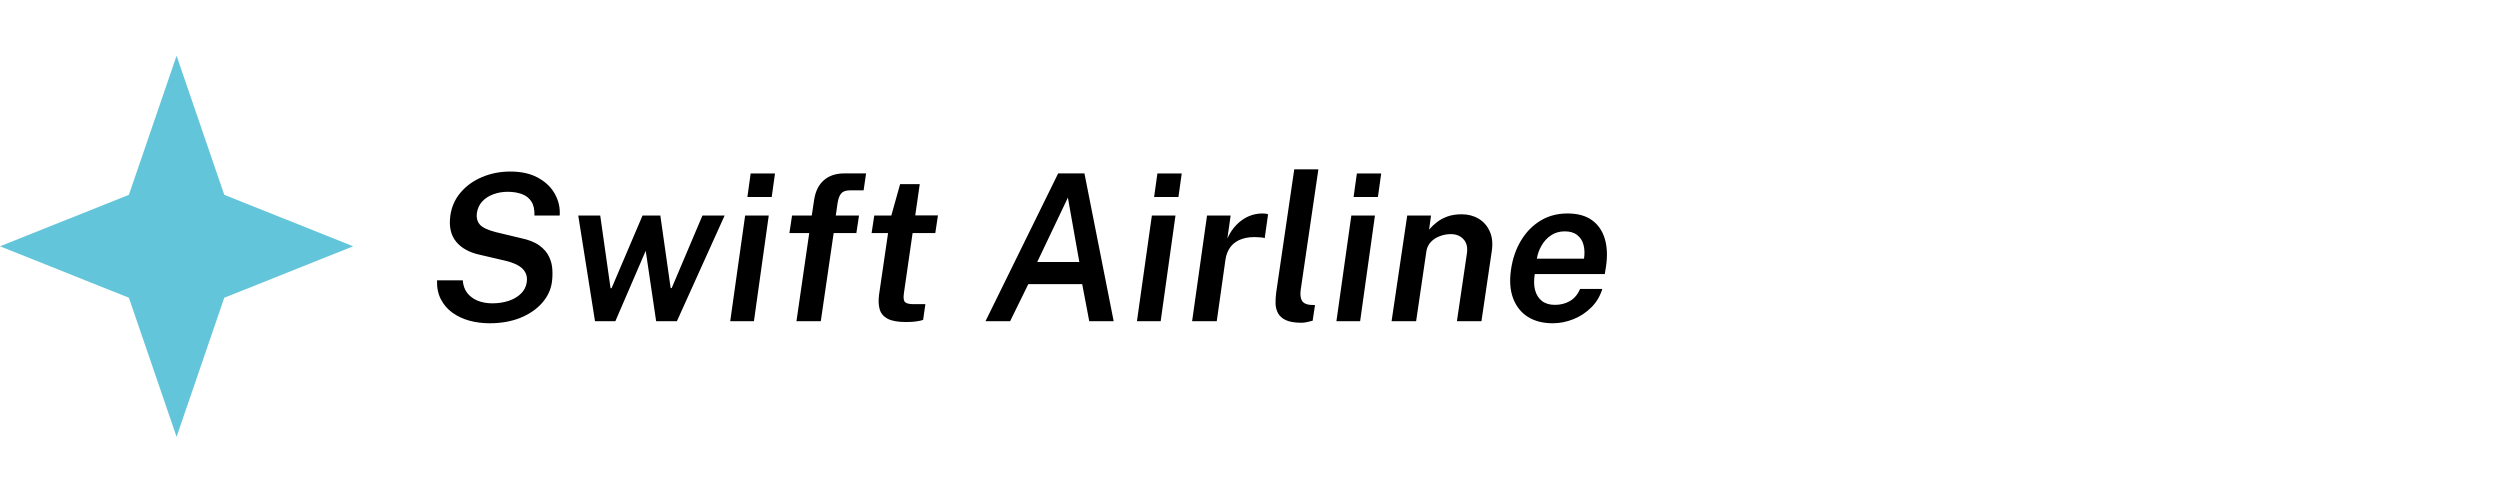
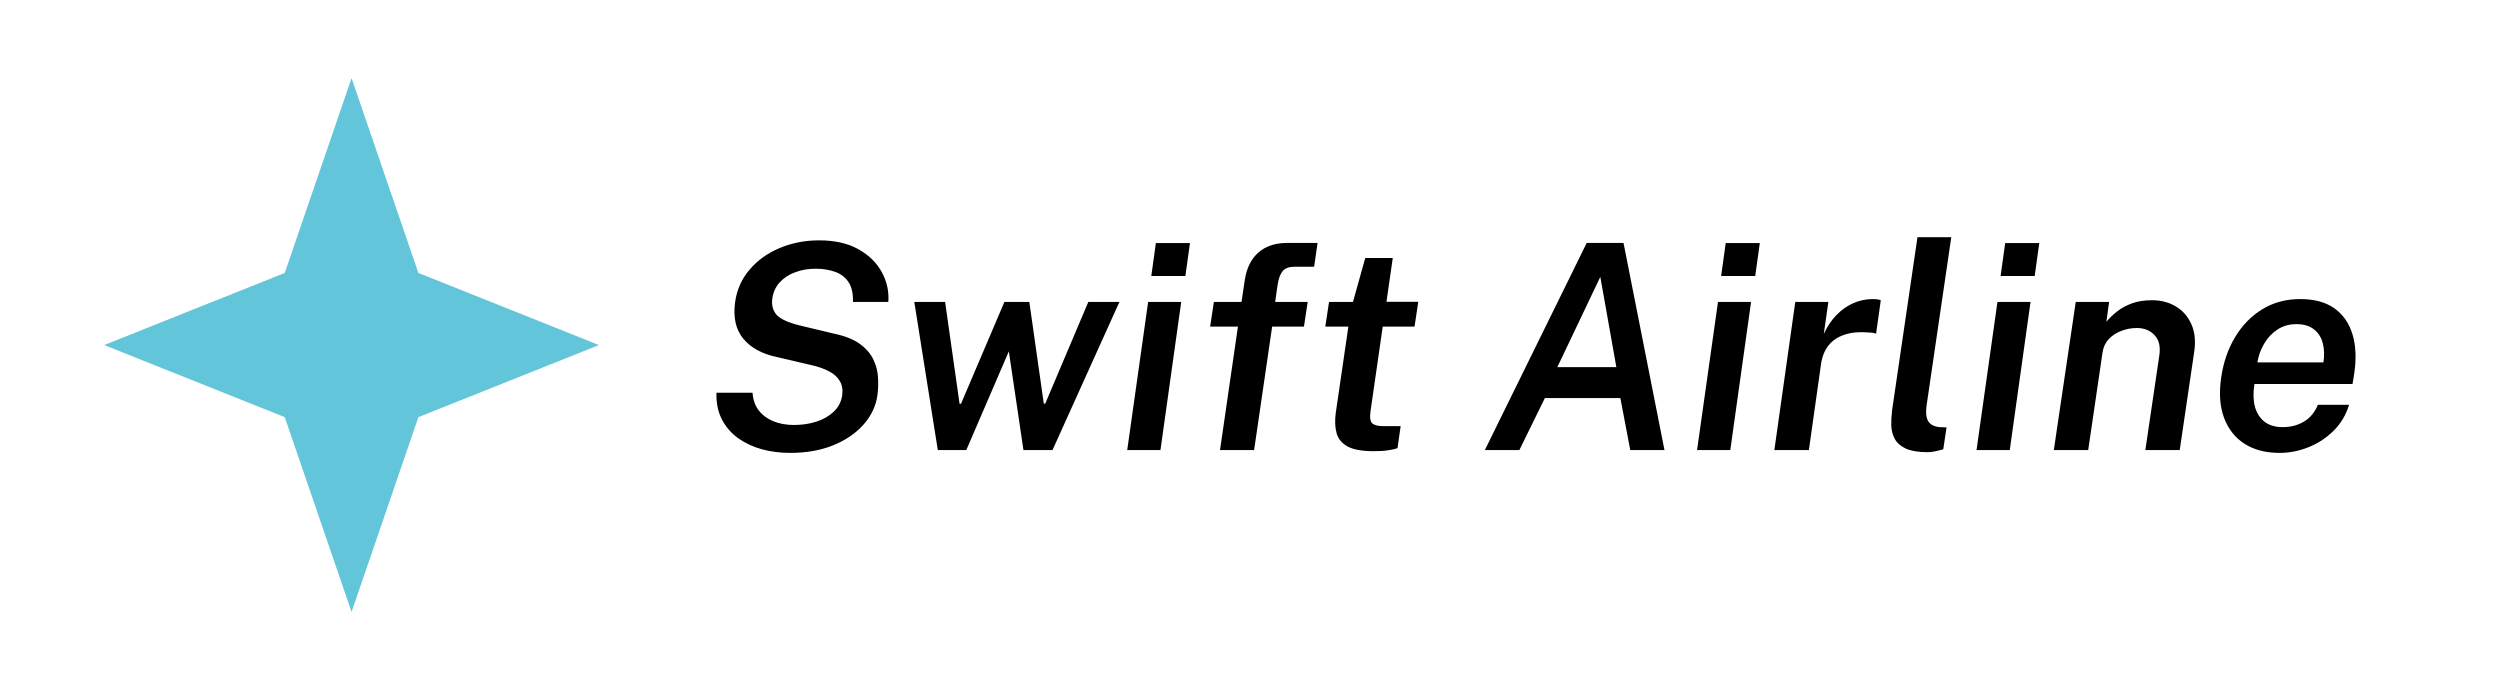
- <svg xmlns="http://www.w3.org/2000/svg" width="269" height="53" viewBox="0 0 269 53" fill="none" version="1.1" id="svg6">
+ <svg xmlns="http://www.w3.org/2000/svg" width="192" height="53" viewBox="0 0 192 53" fill="none" version="1.1" id="svg6">
  <defs id="defs10" />
-   <path d="M 19,6 24.132,20.963 38,26.5 24.132,32.037 19,47 13.868,32.037 0,26.5 13.868,20.963 Z" fill="#63c5da" id="path2" />
-   <path d="m 52.677,34.783 c -0.748,0 -1.467,-0.092 -2.156,-0.275 -0.689,-0.191 -1.302,-0.477 -1.837,-0.858 -0.528,-0.381 -0.942,-0.862 -1.243,-1.441 -0.301,-0.579 -0.44,-1.261 -0.418,-2.046 h 2.772 c 0.037,0.535 0.194,0.986 0.473,1.353 0.286,0.367 0.66,0.645 1.122,0.836 0.469,0.191 0.997,0.286 1.584,0.286 0.631,0 1.214,-0.088 1.749,-0.264 0.535,-0.176 0.975,-0.433 1.32,-0.77 0.352,-0.337 0.565,-0.752 0.638,-1.243 0.059,-0.433 -0.004,-0.799 -0.187,-1.1 -0.176,-0.301 -0.447,-0.546 -0.814,-0.737 -0.367,-0.198 -0.807,-0.356 -1.32,-0.473 l -2.728,-0.638 c -1.129,-0.242 -1.98,-0.711 -2.552,-1.408 -0.572,-0.697 -0.781,-1.624 -0.627,-2.783 0.132,-0.961 0.502,-1.797 1.111,-2.508 0.609,-0.719 1.379,-1.272 2.31,-1.661 0.931,-0.396 1.943,-0.594 3.036,-0.594 1.203,0 2.207,0.227 3.014,0.682 0.814,0.455 1.415,1.045 1.804,1.771 0.389,0.719 0.554,1.478 0.495,2.277 h -2.717 c 0.022,-0.631 -0.088,-1.133 -0.33,-1.507 -0.242,-0.374 -0.587,-0.642 -1.034,-0.803 -0.44,-0.161 -0.946,-0.242 -1.518,-0.242 -0.557,0 -1.078,0.092 -1.562,0.275 -0.477,0.176 -0.873,0.436 -1.188,0.781 -0.308,0.345 -0.495,0.755 -0.561,1.232 -0.066,0.513 0.044,0.931 0.33,1.254 0.286,0.315 0.862,0.583 1.727,0.803 l 2.662,0.638 c 0.851,0.176 1.518,0.44 2.002,0.792 0.484,0.352 0.832,0.755 1.045,1.21 0.213,0.447 0.33,0.906 0.352,1.375 0.029,0.469 0.015,0.917 -0.044,1.342 -0.11,0.829 -0.462,1.58 -1.056,2.255 -0.594,0.675 -1.375,1.21 -2.343,1.606 -0.968,0.389 -2.072,0.583 -3.311,0.583 z m 11.346,-0.22 -1.804,-11.374 h 2.365 l 1.111,7.821 h 0.11 l 3.333,-7.821 h 1.914 l 1.111,7.81 h 0.11 l 3.311,-7.81 h 2.387 l -5.137,11.374 h -2.233 l -1.122,-7.579 -3.267,7.579 z m 14.548,0 1.606,-11.374 h 2.541 l -1.595,11.374 z m 1.848,-13.365 0.352,-2.53 h 2.618 l -0.352,2.53 z m 5.279,13.365 1.375,-9.482 h -2.134 l 0.286,-1.892 h 2.123 l 0.253,-1.694 c 0.139,-0.909 0.488,-1.61 1.045,-2.101 0.557,-0.491 1.298,-0.737 2.222,-0.737 h 2.321 l -0.264,1.826 h -1.496 c -0.425,0 -0.733,0.114 -0.924,0.341 -0.183,0.22 -0.312,0.568 -0.385,1.045 l -0.187,1.32 h 2.497 l -0.286,1.892 h -2.442 l -1.386,9.482 z m 11.804,0.088 c -0.88,0 -1.544,-0.117 -1.991,-0.352 -0.447,-0.242 -0.733,-0.583 -0.858,-1.023 -0.125,-0.44 -0.147,-0.964 -0.066,-1.573 l 0.968,-6.622 h -1.771 l 0.286,-1.892 h 1.837 l 0.946,-3.377 h 2.112 l -0.484,3.366 h 2.442 l -0.286,1.903 h -2.442 l -0.935,6.468 c -0.073,0.506 -0.029,0.829 0.132,0.968 0.169,0.139 0.447,0.209 0.836,0.209 h 1.342 l -0.242,1.694 c -0.154,0.059 -0.378,0.11 -0.671,0.154 -0.286,0.051 -0.671,0.077 -1.155,0.077 z m 8.536,-0.088 7.821,-15.906 h 2.827 l 3.146,15.906 h -2.629 l -0.759,-3.993 h -5.797 l -1.958,3.993 z m 5.566,-6.369 h 4.532 l -1.232,-6.93 z m 10.731,6.369 1.606,-11.374 h 2.541 l -1.595,11.374 z m 1.848,-13.365 0.352,-2.53 h 2.618 l -0.352,2.53 z m 4.088,13.365 1.606,-11.374 h 2.541 l -0.352,2.464 c 0.257,-0.565 0.576,-1.045 0.957,-1.441 0.389,-0.403 0.822,-0.711 1.298,-0.924 0.477,-0.213 0.983,-0.319 1.518,-0.319 0.125,0 0.242,0.007 0.352,0.022 0.11,0.015 0.195,0.04 0.253,0.077 l -0.363,2.563 c -0.073,-0.037 -0.168,-0.062 -0.286,-0.077 -0.117,-0.015 -0.22,-0.022 -0.308,-0.022 -0.711,-0.059 -1.323,0 -1.837,0.176 -0.513,0.169 -0.92,0.444 -1.221,0.825 -0.3,0.381 -0.491,0.854 -0.572,1.419 l -0.935,6.611 z m 11.772,0.165 c -0.711,0 -1.268,-0.092 -1.672,-0.275 -0.396,-0.183 -0.678,-0.429 -0.847,-0.737 -0.168,-0.308 -0.26,-0.653 -0.275,-1.034 -0.007,-0.389 0.015,-0.785 0.066,-1.188 l 1.947,-13.277 h 2.596 l -1.903,12.969 c -0.066,0.491 -0.025,0.873 0.121,1.144 0.154,0.271 0.448,0.429 0.88,0.473 l 0.539,0.022 -0.253,1.683 c -0.205,0.059 -0.414,0.11 -0.627,0.154 -0.205,0.044 -0.396,0.066 -0.572,0.066 z m 3.755,-0.165 1.606,-11.374 h 2.541 l -1.595,11.374 z m 1.848,-13.365 0.352,-2.53 h 2.618 l -0.352,2.53 z m 4.088,13.365 1.683,-11.374 h 2.563 l -0.209,1.518 c 0.249,-0.293 0.535,-0.565 0.858,-0.814 0.323,-0.249 0.7,-0.451 1.133,-0.605 0.433,-0.154 0.939,-0.231 1.518,-0.231 0.682,0 1.287,0.158 1.815,0.473 0.535,0.315 0.935,0.77 1.199,1.364 0.271,0.594 0.345,1.305 0.22,2.134 l -1.111,7.535 h -2.64 l 1.067,-7.227 c 0.11,-0.689 -0.007,-1.217 -0.352,-1.584 -0.337,-0.374 -0.796,-0.561 -1.375,-0.561 -0.403,0 -0.796,0.073 -1.177,0.22 -0.381,0.139 -0.704,0.348 -0.968,0.627 -0.264,0.279 -0.425,0.623 -0.484,1.034 l -1.1,7.491 z m 17.341,0.22 c -1.056,0 -1.951,-0.231 -2.684,-0.693 -0.733,-0.469 -1.261,-1.137 -1.584,-2.002 -0.323,-0.865 -0.396,-1.896 -0.22,-3.091 0.169,-1.166 0.524,-2.2 1.067,-3.102 0.543,-0.909 1.239,-1.624 2.09,-2.145 0.851,-0.521 1.822,-0.781 2.915,-0.781 1.085,0 1.962,0.238 2.629,0.715 0.667,0.477 1.129,1.144 1.386,2.002 0.257,0.851 0.301,1.848 0.132,2.992 l -0.132,0.814 h -7.535 c -0.103,0.645 -0.092,1.217 0.033,1.716 0.132,0.499 0.378,0.891 0.737,1.177 0.359,0.279 0.829,0.418 1.408,0.418 0.601,0 1.14,-0.139 1.617,-0.418 0.484,-0.286 0.843,-0.719 1.078,-1.298 h 2.398 c -0.242,0.792 -0.645,1.463 -1.21,2.013 -0.557,0.55 -1.199,0.968 -1.925,1.254 -0.726,0.286 -1.459,0.429 -2.2,0.429 z m -1.705,-6.952 h 5.071 c 0.081,-0.55 0.062,-1.045 -0.055,-1.485 -0.117,-0.447 -0.345,-0.799 -0.682,-1.056 -0.33,-0.264 -0.777,-0.396 -1.342,-0.396 -0.557,0 -1.049,0.143 -1.474,0.429 -0.425,0.286 -0.766,0.656 -1.023,1.111 -0.257,0.447 -0.422,0.913 -0.495,1.397 z" fill="#000000" id="path4" />
+   <path d="M 27,6 32.132,20.963 46,26.5 32.132,32.037 27,47 21.868,32.037 8,26.5 21.868,20.963 Z" fill="#63c5da" id="path2" />
+   <path d="m 60.677,34.783 c -0.748,0 -1.467,-0.092 -2.156,-0.275 -0.689,-0.191 -1.302,-0.477 -1.837,-0.858 -0.528,-0.381 -0.942,-0.862 -1.243,-1.441 -0.301,-0.579 -0.44,-1.261 -0.418,-2.046 h 2.772 c 0.037,0.535 0.194,0.986 0.473,1.353 0.286,0.367 0.66,0.645 1.122,0.836 0.469,0.191 0.997,0.286 1.584,0.286 0.631,0 1.214,-0.088 1.749,-0.264 0.535,-0.176 0.975,-0.433 1.32,-0.77 0.352,-0.337 0.565,-0.752 0.638,-1.243 0.059,-0.433 -0.004,-0.799 -0.187,-1.1 -0.176,-0.301 -0.447,-0.546 -0.814,-0.737 -0.367,-0.198 -0.807,-0.356 -1.32,-0.473 l -2.728,-0.638 c -1.129,-0.242 -1.98,-0.711 -2.552,-1.408 -0.572,-0.697 -0.781,-1.624 -0.627,-2.783 0.132,-0.961 0.502,-1.797 1.111,-2.508 0.609,-0.719 1.379,-1.272 2.31,-1.661 0.931,-0.396 1.943,-0.594 3.036,-0.594 1.203,0 2.207,0.227 3.014,0.682 0.814,0.455 1.415,1.045 1.804,1.771 0.389,0.719 0.554,1.478 0.495,2.277 h -2.717 c 0.022,-0.631 -0.088,-1.133 -0.33,-1.507 -0.242,-0.374 -0.587,-0.642 -1.034,-0.803 -0.44,-0.161 -0.946,-0.242 -1.518,-0.242 -0.557,0 -1.078,0.092 -1.562,0.275 -0.477,0.176 -0.873,0.436 -1.188,0.781 -0.308,0.345 -0.495,0.755 -0.561,1.232 -0.066,0.513 0.044,0.931 0.33,1.254 0.286,0.315 0.862,0.583 1.727,0.803 l 2.662,0.638 c 0.851,0.176 1.518,0.44 2.002,0.792 0.484,0.352 0.832,0.755 1.045,1.21 0.213,0.447 0.33,0.906 0.352,1.375 0.029,0.469 0.015,0.917 -0.044,1.342 -0.11,0.829 -0.462,1.58 -1.056,2.255 -0.594,0.675 -1.375,1.21 -2.343,1.606 -0.968,0.389 -2.072,0.583 -3.311,0.583 z m 11.346,-0.22 -1.804,-11.374 h 2.365 l 1.111,7.821 h 0.11 l 3.333,-7.821 h 1.914 l 1.111,7.81 h 0.11 l 3.311,-7.81 h 2.387 l -5.137,11.374 h -2.233 l -1.122,-7.579 -3.267,7.579 z m 14.548,0 1.606,-11.374 h 2.541 l -1.595,11.374 z m 1.848,-13.365 0.352,-2.53 h 2.618 l -0.352,2.53 z m 5.279,13.365 1.375,-9.482 h -2.134 l 0.286,-1.892 h 2.123 l 0.253,-1.694 c 0.139,-0.909 0.488,-1.61 1.045,-2.101 0.557,-0.491 1.298,-0.737 2.222,-0.737 h 2.321 l -0.264,1.826 h -1.496 c -0.425,0 -0.733,0.114 -0.924,0.341 -0.183,0.22 -0.312,0.568 -0.385,1.045 l -0.187,1.32 h 2.497 l -0.286,1.892 h -2.442 l -1.386,9.482 z m 11.804,0.088 c -0.88,0 -1.544,-0.117 -1.991,-0.352 -0.447,-0.242 -0.733,-0.583 -0.858,-1.023 -0.125,-0.44 -0.147,-0.964 -0.066,-1.573 l 0.968,-6.622 h -1.771 l 0.286,-1.892 h 1.837 l 0.946,-3.377 h 2.112 l -0.484,3.366 h 2.442 l -0.286,1.903 h -2.442 l -0.935,6.468 c -0.073,0.506 -0.029,0.829 0.132,0.968 0.169,0.139 0.447,0.209 0.836,0.209 h 1.342 l -0.242,1.694 c -0.154,0.059 -0.378,0.11 -0.671,0.154 -0.286,0.051 -0.671,0.077 -1.155,0.077 z m 8.536,-0.088 7.821,-15.906 h 2.827 l 3.146,15.906 h -2.629 l -0.759,-3.993 h -5.797 l -1.958,3.993 z m 5.566,-6.369 h 4.532 l -1.232,-6.93 z m 10.731,6.369 1.606,-11.374 h 2.541 l -1.595,11.374 z m 1.848,-13.365 0.352,-2.53 h 2.618 l -0.352,2.53 z m 4.088,13.365 1.606,-11.374 h 2.541 l -0.352,2.464 c 0.257,-0.565 0.576,-1.045 0.957,-1.441 0.389,-0.403 0.822,-0.711 1.298,-0.924 0.477,-0.213 0.983,-0.319 1.518,-0.319 0.125,0 0.242,0.007 0.352,0.022 0.11,0.015 0.195,0.04 0.253,0.077 l -0.363,2.563 c -0.073,-0.037 -0.168,-0.062 -0.286,-0.077 -0.117,-0.015 -0.22,-0.022 -0.308,-0.022 -0.711,-0.059 -1.323,0 -1.837,0.176 -0.513,0.169 -0.92,0.444 -1.221,0.825 -0.3,0.381 -0.491,0.854 -0.572,1.419 l -0.935,6.611 z m 11.772,0.165 c -0.711,0 -1.268,-0.092 -1.672,-0.275 -0.396,-0.183 -0.678,-0.429 -0.847,-0.737 -0.168,-0.308 -0.26,-0.653 -0.275,-1.034 -0.007,-0.389 0.015,-0.785 0.066,-1.188 l 1.947,-13.277 h 2.596 l -1.903,12.969 c -0.066,0.491 -0.025,0.873 0.121,1.144 0.154,0.271 0.448,0.429 0.88,0.473 l 0.539,0.022 -0.253,1.683 c -0.205,0.059 -0.414,0.11 -0.627,0.154 -0.205,0.044 -0.396,0.066 -0.572,0.066 z m 3.755,-0.165 1.606,-11.374 h 2.541 l -1.595,11.374 z m 1.848,-13.365 0.352,-2.53 h 2.618 l -0.352,2.53 z m 4.088,13.365 1.683,-11.374 h 2.563 l -0.209,1.518 c 0.249,-0.293 0.535,-0.565 0.858,-0.814 0.323,-0.249 0.7,-0.451 1.133,-0.605 0.433,-0.154 0.939,-0.231 1.518,-0.231 0.682,0 1.287,0.158 1.815,0.473 0.535,0.315 0.935,0.77 1.199,1.364 0.271,0.594 0.345,1.305 0.22,2.134 l -1.111,7.535 h -2.64 l 1.067,-7.227 c 0.11,-0.689 -0.007,-1.217 -0.352,-1.584 -0.337,-0.374 -0.796,-0.561 -1.375,-0.561 -0.403,0 -0.796,0.073 -1.177,0.22 -0.381,0.139 -0.704,0.348 -0.968,0.627 -0.264,0.279 -0.425,0.623 -0.484,1.034 l -1.1,7.491 z m 17.341,0.22 c -1.056,0 -1.951,-0.231 -2.684,-0.693 -0.733,-0.469 -1.261,-1.137 -1.584,-2.002 -0.323,-0.865 -0.396,-1.896 -0.22,-3.091 0.169,-1.166 0.524,-2.2 1.067,-3.102 0.543,-0.909 1.239,-1.624 2.09,-2.145 0.851,-0.521 1.822,-0.781 2.915,-0.781 1.085,0 1.962,0.238 2.629,0.715 0.667,0.477 1.129,1.144 1.386,2.002 0.257,0.851 0.301,1.848 0.132,2.992 l -0.132,0.814 h -7.535 c -0.103,0.645 -0.092,1.217 0.033,1.716 0.132,0.499 0.378,0.891 0.737,1.177 0.359,0.279 0.829,0.418 1.408,0.418 0.601,0 1.14,-0.139 1.617,-0.418 0.484,-0.286 0.843,-0.719 1.078,-1.298 h 2.398 c -0.242,0.792 -0.645,1.463 -1.21,2.013 -0.557,0.55 -1.199,0.968 -1.925,1.254 -0.726,0.286 -1.459,0.429 -2.2,0.429 z m -1.705,-6.952 h 5.071 c 0.081,-0.55 0.062,-1.045 -0.055,-1.485 -0.117,-0.447 -0.345,-0.799 -0.682,-1.056 -0.33,-0.264 -0.777,-0.396 -1.342,-0.396 -0.557,0 -1.049,0.143 -1.474,0.429 -0.425,0.286 -0.766,0.656 -1.023,1.111 -0.257,0.447 -0.422,0.913 -0.495,1.397 z" fill="#000000" id="path4" />
</svg>
